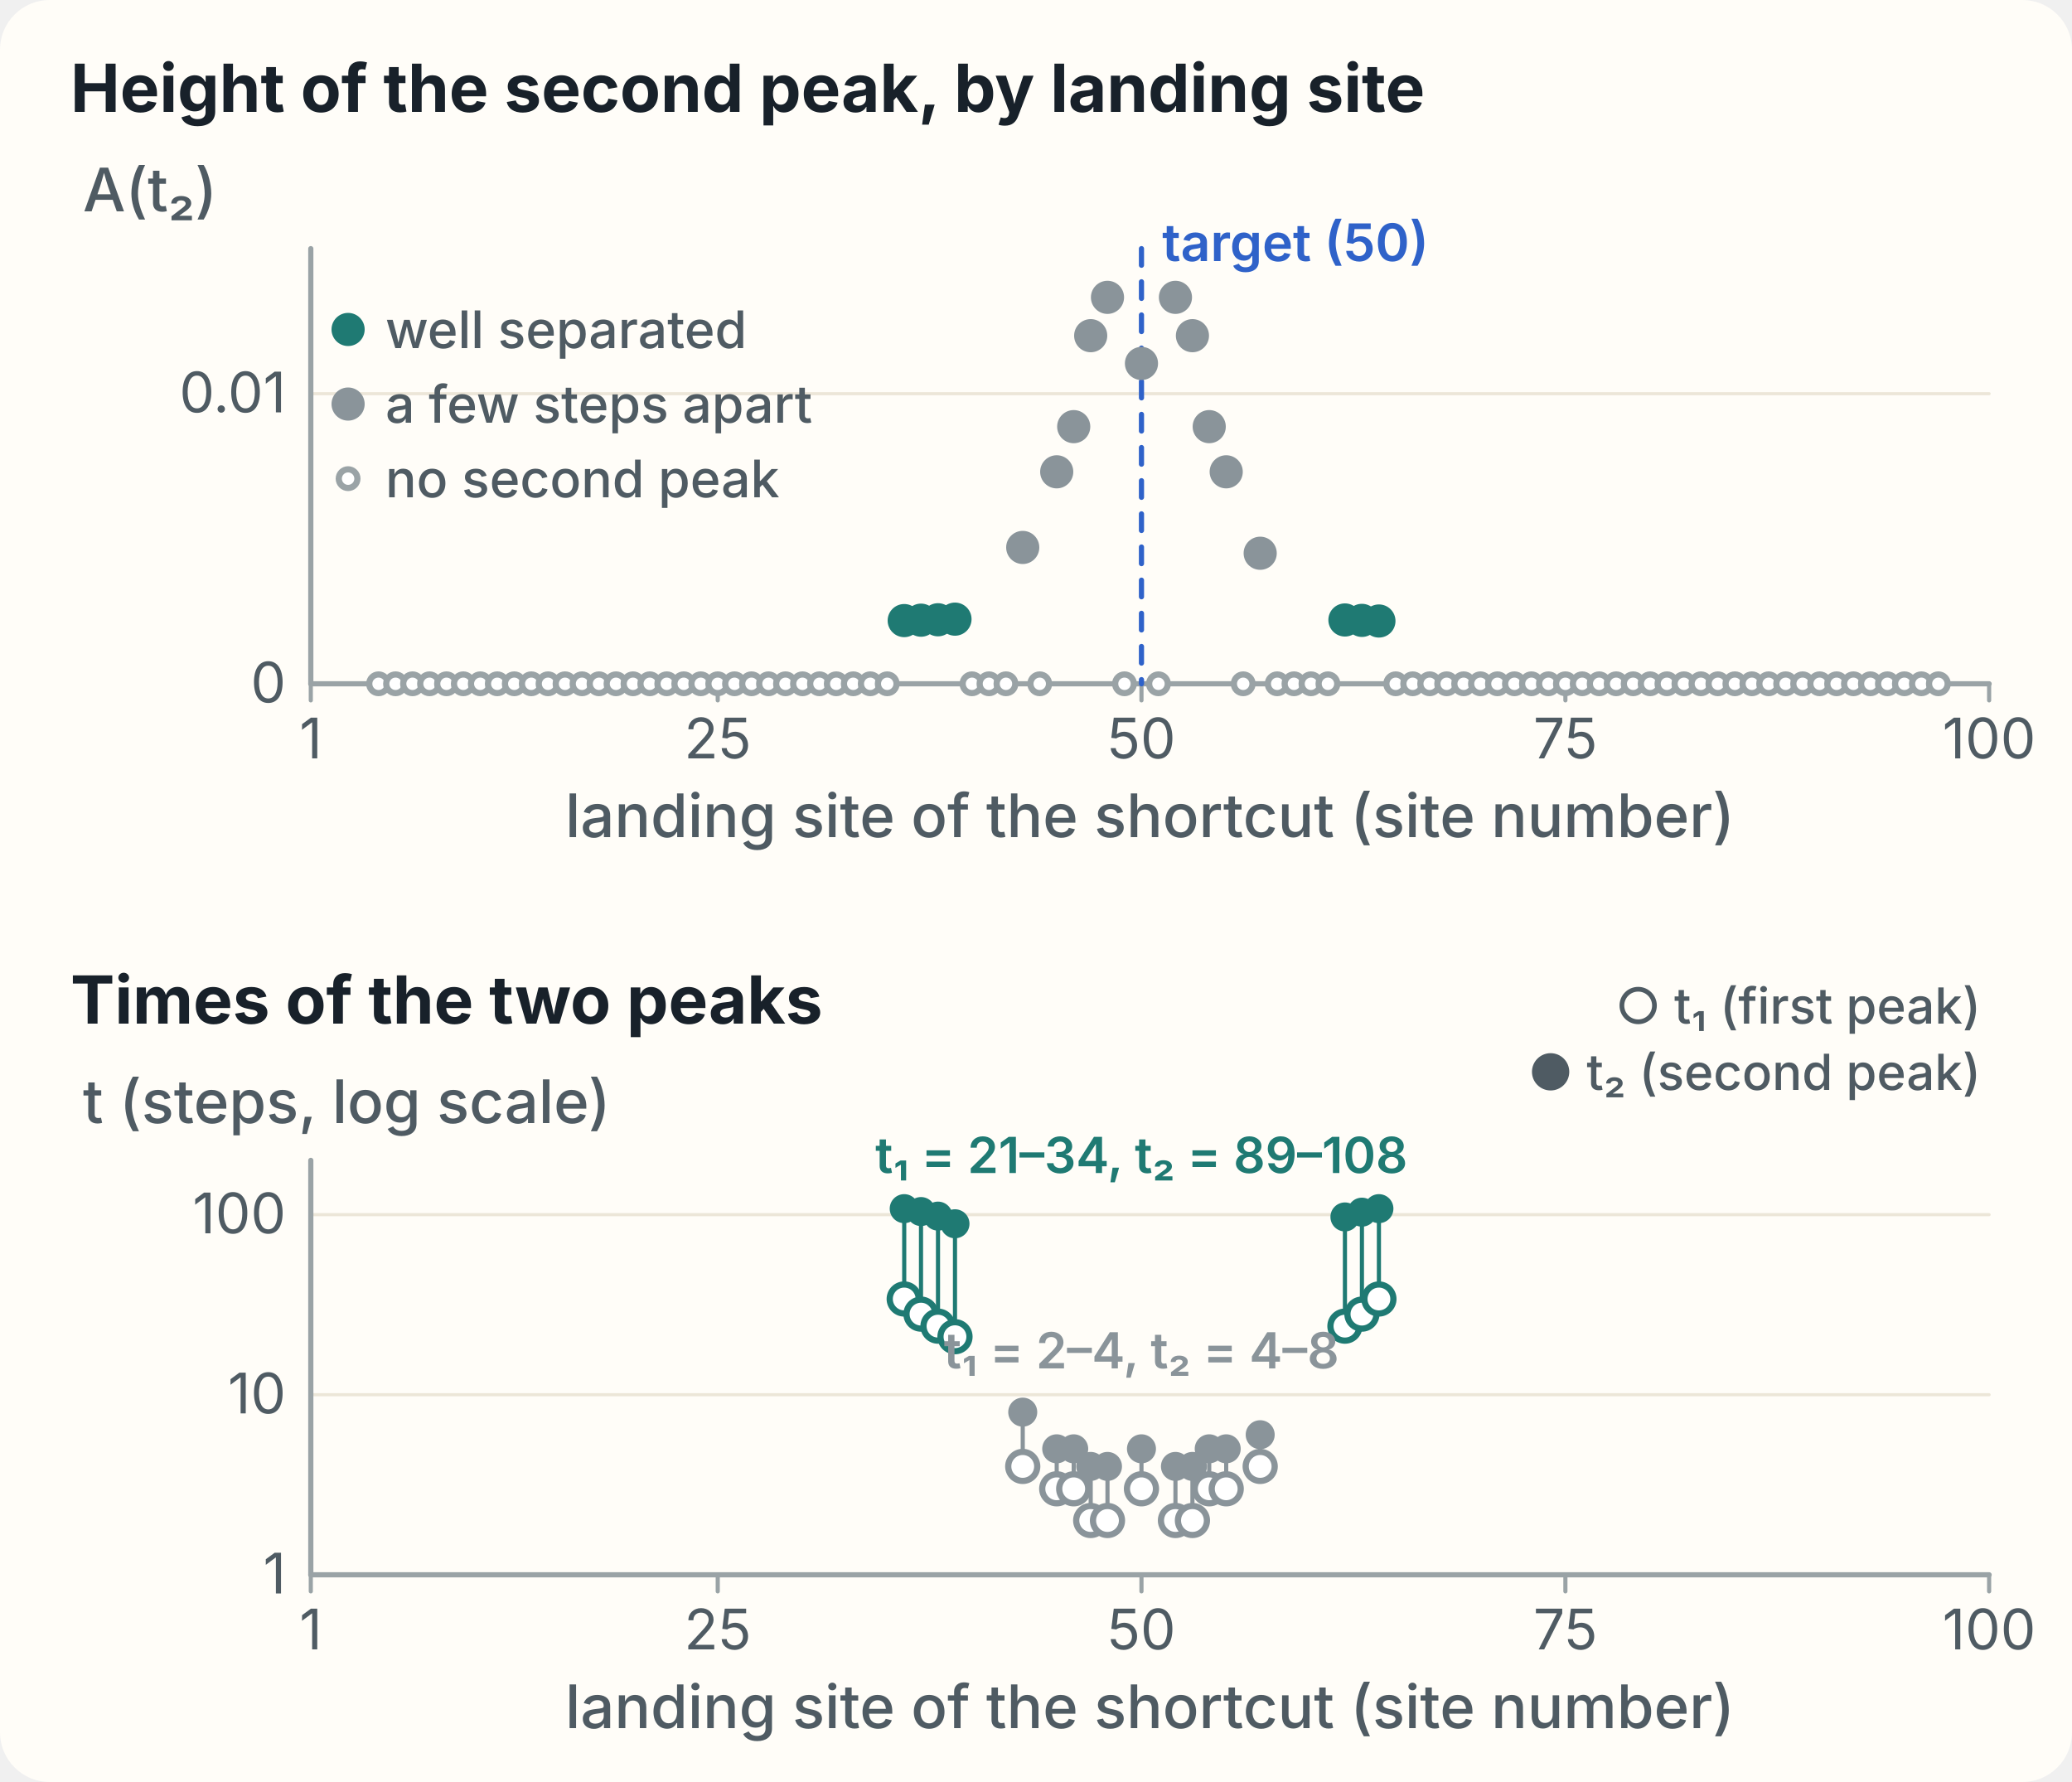
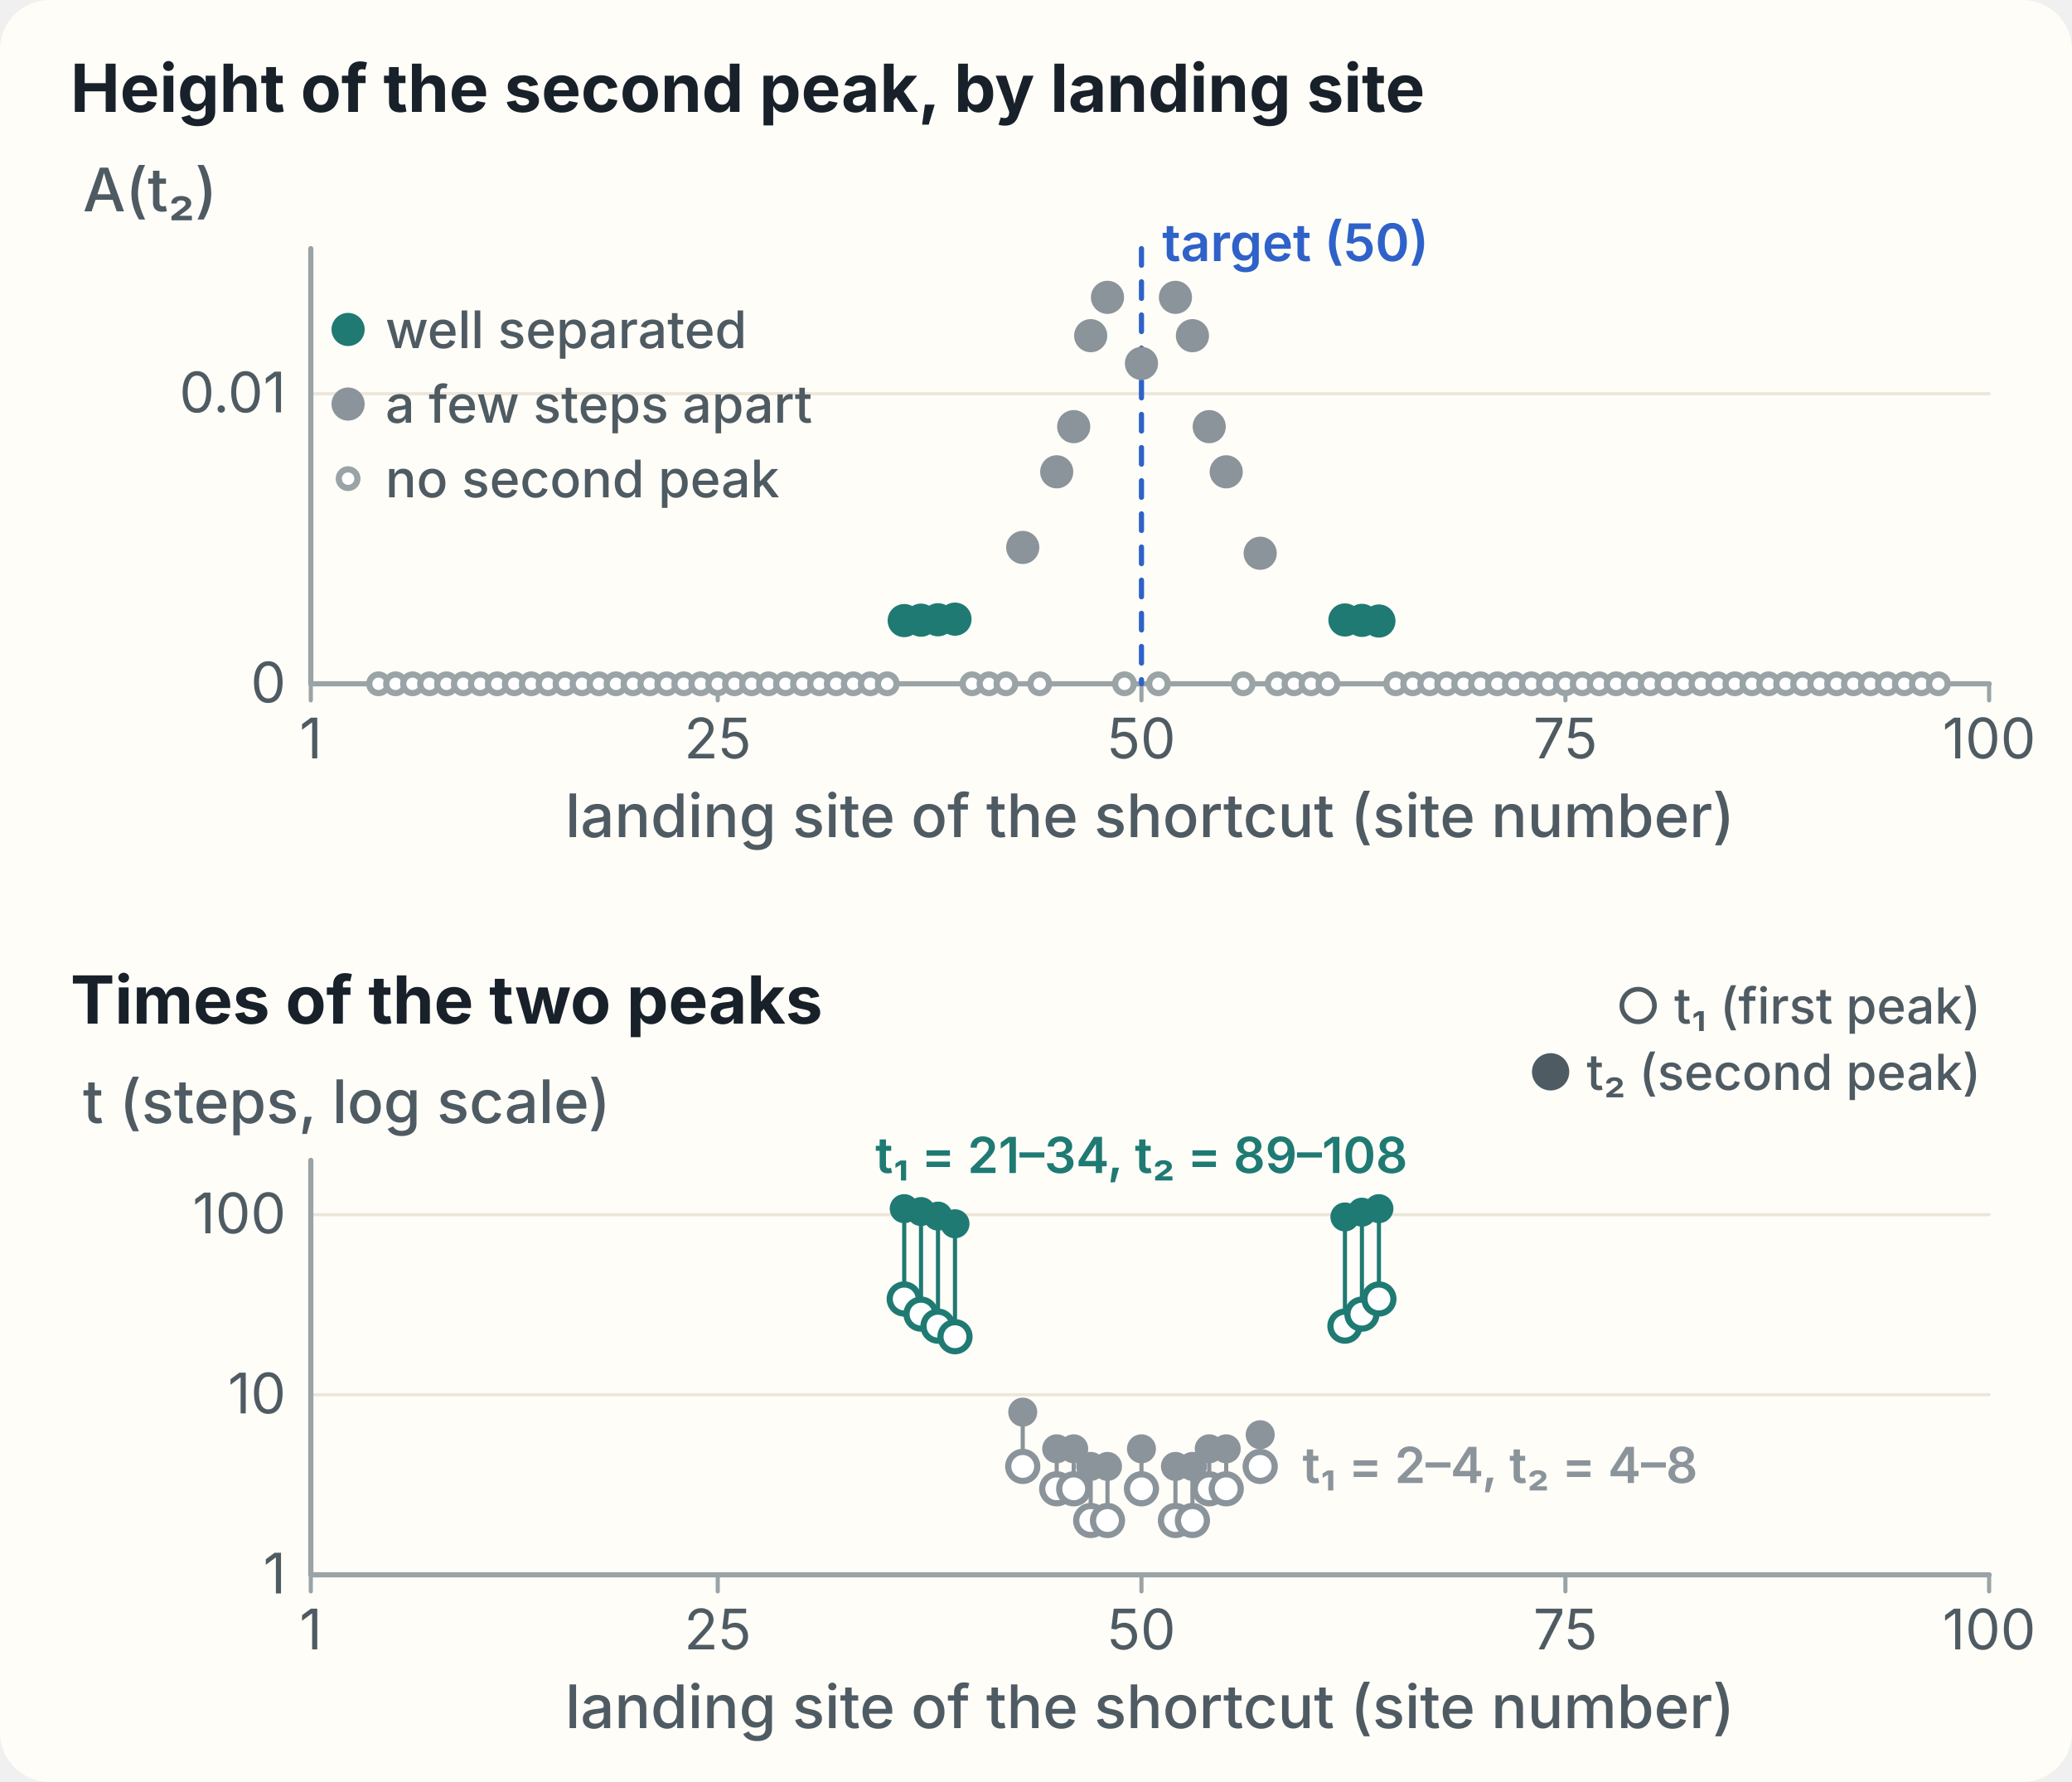
<svg xmlns="http://www.w3.org/2000/svg" width="1000" height="860" viewBox="0 0 1000 860" role="img" aria-label="Destination scan on a K = 6 ring: second-peak height and peak times against the shortcut's landing site">
  <rect width="1000" height="860" rx="24" fill="#fffdf8" />
  <text x="34.0" y="54.0" font-family="Inter, 'Helvetica Neue', Arial, 'PingFang SC', 'Hiragino Sans GB', 'Noto Sans CJK SC', 'Microsoft YaHei', sans-serif" font-size="32" font-weight="700" fill="#18212a" text-anchor="start">Height of the second peak, by landing site</text>
  <line x1="150.0" y1="330.0" x2="960.0" y2="330.0" stroke="#ece6d8" stroke-width="1.5" stroke-linecap="round" />
  <line x1="150.0" y1="190.0" x2="960.0" y2="190.0" stroke="#ece6d8" stroke-width="1.5" stroke-linecap="round" />
  <line x1="150.0" y1="330.0" x2="960.0" y2="330.0" stroke="#9aa3a6" stroke-width="2.5" stroke-linecap="round" />
  <line x1="150.0" y1="120.0" x2="150.0" y2="330.0" stroke="#9aa3a6" stroke-width="2.5" stroke-linecap="round" />
  <line x1="150.0" y1="330.0" x2="150.0" y2="338.0" stroke="#9aa3a6" stroke-width="2" stroke-linecap="round" />
  <text x="150.0" y="366.0" font-family="Inter, 'Helvetica Neue', Arial, 'PingFang SC', 'Hiragino Sans GB', 'Noto Sans CJK SC', 'Microsoft YaHei', sans-serif" font-size="27" font-weight="400" fill="#4f5b63" text-anchor="middle">1</text>
  <line x1="346.4" y1="330.0" x2="346.4" y2="338.0" stroke="#9aa3a6" stroke-width="2" stroke-linecap="round" />
  <text x="346.4" y="366.0" font-family="Inter, 'Helvetica Neue', Arial, 'PingFang SC', 'Hiragino Sans GB', 'Noto Sans CJK SC', 'Microsoft YaHei', sans-serif" font-size="27" font-weight="400" fill="#4f5b63" text-anchor="middle">25</text>
  <line x1="550.9" y1="330.0" x2="550.9" y2="338.0" stroke="#9aa3a6" stroke-width="2" stroke-linecap="round" />
  <text x="550.9" y="366.0" font-family="Inter, 'Helvetica Neue', Arial, 'PingFang SC', 'Hiragino Sans GB', 'Noto Sans CJK SC', 'Microsoft YaHei', sans-serif" font-size="27" font-weight="400" fill="#4f5b63" text-anchor="middle">50</text>
  <line x1="755.5" y1="330.0" x2="755.5" y2="338.0" stroke="#9aa3a6" stroke-width="2" stroke-linecap="round" />
  <text x="755.5" y="366.0" font-family="Inter, 'Helvetica Neue', Arial, 'PingFang SC', 'Hiragino Sans GB', 'Noto Sans CJK SC', 'Microsoft YaHei', sans-serif" font-size="27" font-weight="400" fill="#4f5b63" text-anchor="middle">75</text>
  <line x1="960.0" y1="330.0" x2="960.0" y2="338.0" stroke="#9aa3a6" stroke-width="2" stroke-linecap="round" />
  <text x="960.0" y="366.0" font-family="Inter, 'Helvetica Neue', Arial, 'PingFang SC', 'Hiragino Sans GB', 'Noto Sans CJK SC', 'Microsoft YaHei', sans-serif" font-size="27" font-weight="400" fill="#4f5b63" text-anchor="middle">100</text>
  <text x="138.0" y="339.0" font-family="Inter, 'Helvetica Neue', Arial, 'PingFang SC', 'Hiragino Sans GB', 'Noto Sans CJK SC', 'Microsoft YaHei', sans-serif" font-size="27" font-weight="400" fill="#4f5b63" text-anchor="end">0</text>
  <text x="138.0" y="199.0" font-family="Inter, 'Helvetica Neue', Arial, 'PingFang SC', 'Hiragino Sans GB', 'Noto Sans CJK SC', 'Microsoft YaHei', sans-serif" font-size="27" font-weight="400" fill="#4f5b63" text-anchor="end">0.01</text>
  <text x="555.0" y="404.0" font-family="Inter, 'Helvetica Neue', Arial, 'PingFang SC', 'Hiragino Sans GB', 'Noto Sans CJK SC', 'Microsoft YaHei', sans-serif" font-size="29" font-weight="500" fill="#4f5b63" text-anchor="middle">landing site of the shortcut (site number)</text>
  <text x="40.0" y="102.0" font-family="Inter, 'Helvetica Neue', Arial, 'PingFang SC', 'Hiragino Sans GB', 'Noto Sans CJK SC', 'Microsoft YaHei', sans-serif" font-size="29" font-weight="500" fill="#4f5b63" text-anchor="start">A(t₂)</text>
  <line x1="550.9" y1="120.0" x2="550.9" y2="330.0" stroke="#2f62c9" stroke-width="2.5" stroke-linecap="round" stroke-dasharray="8 8" />
  <text x="560.9" y="126.0" font-family="Inter, 'Helvetica Neue', Arial, 'PingFang SC', 'Hiragino Sans GB', 'Noto Sans CJK SC', 'Microsoft YaHei', sans-serif" font-size="25" font-weight="600" fill="#2f62c9" text-anchor="start">target (50)</text>
  <circle cx="182.7" cy="330.0" r="4.5" fill="#ffffff" stroke="#9aa3a6" stroke-width="3" />
  <circle cx="190.9" cy="330.0" r="4.5" fill="#ffffff" stroke="#9aa3a6" stroke-width="3" />
  <circle cx="199.1" cy="330.0" r="4.5" fill="#ffffff" stroke="#9aa3a6" stroke-width="3" />
  <circle cx="207.3" cy="330.0" r="4.5" fill="#ffffff" stroke="#9aa3a6" stroke-width="3" />
  <circle cx="215.5" cy="330.0" r="4.5" fill="#ffffff" stroke="#9aa3a6" stroke-width="3" />
  <circle cx="223.6" cy="330.0" r="4.5" fill="#ffffff" stroke="#9aa3a6" stroke-width="3" />
  <circle cx="231.8" cy="330.0" r="4.5" fill="#ffffff" stroke="#9aa3a6" stroke-width="3" />
  <circle cx="240.0" cy="330.0" r="4.5" fill="#ffffff" stroke="#9aa3a6" stroke-width="3" />
  <circle cx="248.2" cy="330.0" r="4.5" fill="#ffffff" stroke="#9aa3a6" stroke-width="3" />
  <circle cx="256.4" cy="330.0" r="4.5" fill="#ffffff" stroke="#9aa3a6" stroke-width="3" />
  <circle cx="264.5" cy="330.0" r="4.5" fill="#ffffff" stroke="#9aa3a6" stroke-width="3" />
  <circle cx="272.7" cy="330.0" r="4.5" fill="#ffffff" stroke="#9aa3a6" stroke-width="3" />
  <circle cx="280.9" cy="330.0" r="4.5" fill="#ffffff" stroke="#9aa3a6" stroke-width="3" />
  <circle cx="289.1" cy="330.0" r="4.5" fill="#ffffff" stroke="#9aa3a6" stroke-width="3" />
  <circle cx="297.3" cy="330.0" r="4.5" fill="#ffffff" stroke="#9aa3a6" stroke-width="3" />
  <circle cx="305.5" cy="330.0" r="4.5" fill="#ffffff" stroke="#9aa3a6" stroke-width="3" />
  <circle cx="313.6" cy="330.0" r="4.5" fill="#ffffff" stroke="#9aa3a6" stroke-width="3" />
  <circle cx="321.8" cy="330.0" r="4.5" fill="#ffffff" stroke="#9aa3a6" stroke-width="3" />
  <circle cx="330.0" cy="330.0" r="4.5" fill="#ffffff" stroke="#9aa3a6" stroke-width="3" />
  <circle cx="338.2" cy="330.0" r="4.5" fill="#ffffff" stroke="#9aa3a6" stroke-width="3" />
  <circle cx="346.4" cy="330.0" r="4.5" fill="#ffffff" stroke="#9aa3a6" stroke-width="3" />
  <circle cx="354.5" cy="330.0" r="4.5" fill="#ffffff" stroke="#9aa3a6" stroke-width="3" />
  <circle cx="362.7" cy="330.0" r="4.5" fill="#ffffff" stroke="#9aa3a6" stroke-width="3" />
  <circle cx="370.9" cy="330.0" r="4.5" fill="#ffffff" stroke="#9aa3a6" stroke-width="3" />
  <circle cx="379.1" cy="330.0" r="4.5" fill="#ffffff" stroke="#9aa3a6" stroke-width="3" />
  <circle cx="387.3" cy="330.0" r="4.5" fill="#ffffff" stroke="#9aa3a6" stroke-width="3" />
  <circle cx="395.5" cy="330.0" r="4.5" fill="#ffffff" stroke="#9aa3a6" stroke-width="3" />
  <circle cx="403.6" cy="330.0" r="4.5" fill="#ffffff" stroke="#9aa3a6" stroke-width="3" />
  <circle cx="411.8" cy="330.0" r="4.5" fill="#ffffff" stroke="#9aa3a6" stroke-width="3" />
  <circle cx="420.0" cy="330.0" r="4.5" fill="#ffffff" stroke="#9aa3a6" stroke-width="3" />
  <circle cx="428.2" cy="330.0" r="4.5" fill="#ffffff" stroke="#9aa3a6" stroke-width="3" />
  <circle cx="469.1" cy="330.0" r="4.5" fill="#ffffff" stroke="#9aa3a6" stroke-width="3" />
  <circle cx="477.3" cy="330.0" r="4.5" fill="#ffffff" stroke="#9aa3a6" stroke-width="3" />
  <circle cx="485.5" cy="330.0" r="4.5" fill="#ffffff" stroke="#9aa3a6" stroke-width="3" />
  <circle cx="501.8" cy="330.0" r="4.5" fill="#ffffff" stroke="#9aa3a6" stroke-width="3" />
  <circle cx="542.7" cy="330.0" r="4.5" fill="#ffffff" stroke="#9aa3a6" stroke-width="3" />
  <circle cx="559.1" cy="330.0" r="4.5" fill="#ffffff" stroke="#9aa3a6" stroke-width="3" />
  <circle cx="600.0" cy="330.0" r="4.5" fill="#ffffff" stroke="#9aa3a6" stroke-width="3" />
  <circle cx="616.4" cy="330.0" r="4.5" fill="#ffffff" stroke="#9aa3a6" stroke-width="3" />
  <circle cx="624.5" cy="330.0" r="4.5" fill="#ffffff" stroke="#9aa3a6" stroke-width="3" />
  <circle cx="632.7" cy="330.0" r="4.5" fill="#ffffff" stroke="#9aa3a6" stroke-width="3" />
  <circle cx="640.9" cy="330.0" r="4.5" fill="#ffffff" stroke="#9aa3a6" stroke-width="3" />
  <circle cx="673.6" cy="330.0" r="4.5" fill="#ffffff" stroke="#9aa3a6" stroke-width="3" />
  <circle cx="681.8" cy="330.0" r="4.5" fill="#ffffff" stroke="#9aa3a6" stroke-width="3" />
  <circle cx="690.0" cy="330.0" r="4.5" fill="#ffffff" stroke="#9aa3a6" stroke-width="3" />
  <circle cx="698.2" cy="330.0" r="4.5" fill="#ffffff" stroke="#9aa3a6" stroke-width="3" />
  <circle cx="706.4" cy="330.0" r="4.5" fill="#ffffff" stroke="#9aa3a6" stroke-width="3" />
  <circle cx="714.5" cy="330.0" r="4.5" fill="#ffffff" stroke="#9aa3a6" stroke-width="3" />
  <circle cx="722.7" cy="330.0" r="4.5" fill="#ffffff" stroke="#9aa3a6" stroke-width="3" />
  <circle cx="730.9" cy="330.0" r="4.5" fill="#ffffff" stroke="#9aa3a6" stroke-width="3" />
  <circle cx="739.1" cy="330.0" r="4.5" fill="#ffffff" stroke="#9aa3a6" stroke-width="3" />
  <circle cx="747.3" cy="330.0" r="4.5" fill="#ffffff" stroke="#9aa3a6" stroke-width="3" />
  <circle cx="755.5" cy="330.0" r="4.5" fill="#ffffff" stroke="#9aa3a6" stroke-width="3" />
  <circle cx="763.6" cy="330.0" r="4.5" fill="#ffffff" stroke="#9aa3a6" stroke-width="3" />
  <circle cx="771.8" cy="330.0" r="4.5" fill="#ffffff" stroke="#9aa3a6" stroke-width="3" />
  <circle cx="780.0" cy="330.0" r="4.5" fill="#ffffff" stroke="#9aa3a6" stroke-width="3" />
  <circle cx="788.2" cy="330.0" r="4.5" fill="#ffffff" stroke="#9aa3a6" stroke-width="3" />
  <circle cx="796.4" cy="330.0" r="4.5" fill="#ffffff" stroke="#9aa3a6" stroke-width="3" />
  <circle cx="804.5" cy="330.0" r="4.5" fill="#ffffff" stroke="#9aa3a6" stroke-width="3" />
  <circle cx="812.7" cy="330.0" r="4.5" fill="#ffffff" stroke="#9aa3a6" stroke-width="3" />
  <circle cx="820.9" cy="330.0" r="4.5" fill="#ffffff" stroke="#9aa3a6" stroke-width="3" />
  <circle cx="829.1" cy="330.0" r="4.5" fill="#ffffff" stroke="#9aa3a6" stroke-width="3" />
  <circle cx="837.3" cy="330.0" r="4.5" fill="#ffffff" stroke="#9aa3a6" stroke-width="3" />
  <circle cx="845.5" cy="330.0" r="4.5" fill="#ffffff" stroke="#9aa3a6" stroke-width="3" />
  <circle cx="853.6" cy="330.0" r="4.5" fill="#ffffff" stroke="#9aa3a6" stroke-width="3" />
  <circle cx="861.8" cy="330.0" r="4.5" fill="#ffffff" stroke="#9aa3a6" stroke-width="3" />
  <circle cx="870.0" cy="330.0" r="4.5" fill="#ffffff" stroke="#9aa3a6" stroke-width="3" />
  <circle cx="878.2" cy="330.0" r="4.5" fill="#ffffff" stroke="#9aa3a6" stroke-width="3" />
  <circle cx="886.4" cy="330.0" r="4.5" fill="#ffffff" stroke="#9aa3a6" stroke-width="3" />
  <circle cx="894.5" cy="330.0" r="4.5" fill="#ffffff" stroke="#9aa3a6" stroke-width="3" />
  <circle cx="902.7" cy="330.0" r="4.5" fill="#ffffff" stroke="#9aa3a6" stroke-width="3" />
  <circle cx="910.9" cy="330.0" r="4.5" fill="#ffffff" stroke="#9aa3a6" stroke-width="3" />
  <circle cx="919.1" cy="330.0" r="4.5" fill="#ffffff" stroke="#9aa3a6" stroke-width="3" />
  <circle cx="927.3" cy="330.0" r="4.5" fill="#ffffff" stroke="#9aa3a6" stroke-width="3" />
  <circle cx="935.5" cy="330.0" r="4.5" fill="#ffffff" stroke="#9aa3a6" stroke-width="3" />
  <circle cx="493.6" cy="264.2" r="8" fill="#8a949a" />
  <circle cx="510.0" cy="227.7" r="8" fill="#8a949a" />
  <circle cx="518.2" cy="205.9" r="8" fill="#8a949a" />
  <circle cx="526.4" cy="162.0" r="8" fill="#8a949a" />
  <circle cx="534.5" cy="143.5" r="8" fill="#8a949a" />
  <circle cx="550.9" cy="175.4" r="8" fill="#8a949a" />
  <circle cx="567.3" cy="143.5" r="8" fill="#8a949a" />
  <circle cx="575.5" cy="162.0" r="8" fill="#8a949a" />
  <circle cx="583.6" cy="205.9" r="8" fill="#8a949a" />
  <circle cx="591.8" cy="227.7" r="8" fill="#8a949a" />
  <circle cx="608.2" cy="267.0" r="8" fill="#8a949a" />
  <circle cx="436.4" cy="299.5" r="8" fill="#1f7a73" />
  <circle cx="444.5" cy="299.3" r="8" fill="#1f7a73" />
  <circle cx="452.7" cy="299.1" r="8" fill="#1f7a73" />
  <circle cx="460.9" cy="298.8" r="8" fill="#1f7a73" />
  <circle cx="649.1" cy="299.2" r="8" fill="#1f7a73" />
  <circle cx="657.3" cy="299.4" r="8" fill="#1f7a73" />
  <circle cx="665.5" cy="299.7" r="8" fill="#1f7a73" />
  <circle cx="168.0" cy="159.0" r="8" fill="#1f7a73" />
  <text x="186.0" y="168.0" font-family="Inter, 'Helvetica Neue', Arial, 'PingFang SC', 'Hiragino Sans GB', 'Noto Sans CJK SC', 'Microsoft YaHei', sans-serif" font-size="25" font-weight="500" fill="#4f5b63" text-anchor="start">well separated</text>
  <circle cx="168.0" cy="195.0" r="8" fill="#8a949a" />
  <text x="186.0" y="204.0" font-family="Inter, 'Helvetica Neue', Arial, 'PingFang SC', 'Hiragino Sans GB', 'Noto Sans CJK SC', 'Microsoft YaHei', sans-serif" font-size="25" font-weight="500" fill="#4f5b63" text-anchor="start">a few steps apart</text>
  <circle cx="168.0" cy="231.0" r="4.5" fill="#ffffff" stroke="#9aa3a6" stroke-width="3" />
  <text x="186.0" y="240.0" font-family="Inter, 'Helvetica Neue', Arial, 'PingFang SC', 'Hiragino Sans GB', 'Noto Sans CJK SC', 'Microsoft YaHei', sans-serif" font-size="25" font-weight="500" fill="#4f5b63" text-anchor="start">no second peak</text>
  <text x="34.0" y="494.0" font-family="Inter, 'Helvetica Neue', Arial, 'PingFang SC', 'Hiragino Sans GB', 'Noto Sans CJK SC', 'Microsoft YaHei', sans-serif" font-size="32" font-weight="700" fill="#18212a" text-anchor="start">Times of the two peaks</text>
  <line x1="150.0" y1="760.0" x2="960.0" y2="760.0" stroke="#ece6d8" stroke-width="1.5" stroke-linecap="round" />
  <line x1="150.0" y1="673.1" x2="960.0" y2="673.1" stroke="#ece6d8" stroke-width="1.5" stroke-linecap="round" />
  <line x1="150.0" y1="586.2" x2="960.0" y2="586.2" stroke="#ece6d8" stroke-width="1.5" stroke-linecap="round" />
  <line x1="150.0" y1="760.0" x2="960.0" y2="760.0" stroke="#9aa3a6" stroke-width="2.5" stroke-linecap="round" />
  <line x1="150.0" y1="560.0" x2="150.0" y2="760.0" stroke="#9aa3a6" stroke-width="2.5" stroke-linecap="round" />
  <line x1="150.0" y1="760.0" x2="150.0" y2="768.0" stroke="#9aa3a6" stroke-width="2" stroke-linecap="round" />
  <text x="150.0" y="796.0" font-family="Inter, 'Helvetica Neue', Arial, 'PingFang SC', 'Hiragino Sans GB', 'Noto Sans CJK SC', 'Microsoft YaHei', sans-serif" font-size="27" font-weight="400" fill="#4f5b63" text-anchor="middle">1</text>
  <line x1="346.4" y1="760.0" x2="346.4" y2="768.0" stroke="#9aa3a6" stroke-width="2" stroke-linecap="round" />
  <text x="346.4" y="796.0" font-family="Inter, 'Helvetica Neue', Arial, 'PingFang SC', 'Hiragino Sans GB', 'Noto Sans CJK SC', 'Microsoft YaHei', sans-serif" font-size="27" font-weight="400" fill="#4f5b63" text-anchor="middle">25</text>
  <line x1="550.9" y1="760.0" x2="550.9" y2="768.0" stroke="#9aa3a6" stroke-width="2" stroke-linecap="round" />
  <text x="550.9" y="796.0" font-family="Inter, 'Helvetica Neue', Arial, 'PingFang SC', 'Hiragino Sans GB', 'Noto Sans CJK SC', 'Microsoft YaHei', sans-serif" font-size="27" font-weight="400" fill="#4f5b63" text-anchor="middle">50</text>
  <line x1="755.5" y1="760.0" x2="755.5" y2="768.0" stroke="#9aa3a6" stroke-width="2" stroke-linecap="round" />
  <text x="755.5" y="796.0" font-family="Inter, 'Helvetica Neue', Arial, 'PingFang SC', 'Hiragino Sans GB', 'Noto Sans CJK SC', 'Microsoft YaHei', sans-serif" font-size="27" font-weight="400" fill="#4f5b63" text-anchor="middle">75</text>
  <line x1="960.0" y1="760.0" x2="960.0" y2="768.0" stroke="#9aa3a6" stroke-width="2" stroke-linecap="round" />
  <text x="960.0" y="796.0" font-family="Inter, 'Helvetica Neue', Arial, 'PingFang SC', 'Hiragino Sans GB', 'Noto Sans CJK SC', 'Microsoft YaHei', sans-serif" font-size="27" font-weight="400" fill="#4f5b63" text-anchor="middle">100</text>
  <text x="138.0" y="769.0" font-family="Inter, 'Helvetica Neue', Arial, 'PingFang SC', 'Hiragino Sans GB', 'Noto Sans CJK SC', 'Microsoft YaHei', sans-serif" font-size="27" font-weight="400" fill="#4f5b63" text-anchor="end">1</text>
  <text x="138.0" y="682.1" font-family="Inter, 'Helvetica Neue', Arial, 'PingFang SC', 'Hiragino Sans GB', 'Noto Sans CJK SC', 'Microsoft YaHei', sans-serif" font-size="27" font-weight="400" fill="#4f5b63" text-anchor="end">10</text>
  <text x="138.0" y="595.2" font-family="Inter, 'Helvetica Neue', Arial, 'PingFang SC', 'Hiragino Sans GB', 'Noto Sans CJK SC', 'Microsoft YaHei', sans-serif" font-size="27" font-weight="400" fill="#4f5b63" text-anchor="end">100</text>
  <text x="555.0" y="834.0" font-family="Inter, 'Helvetica Neue', Arial, 'PingFang SC', 'Hiragino Sans GB', 'Noto Sans CJK SC', 'Microsoft YaHei', sans-serif" font-size="29" font-weight="500" fill="#4f5b63" text-anchor="middle">landing site of the shortcut (site number)</text>
  <text x="40.0" y="542.0" font-family="Inter, 'Helvetica Neue', Arial, 'PingFang SC', 'Hiragino Sans GB', 'Noto Sans CJK SC', 'Microsoft YaHei', sans-serif" font-size="29" font-weight="500" fill="#4f5b63" text-anchor="start">t (steps, log scale)</text>
  <line x1="493.6" y1="707.7" x2="493.6" y2="681.5" stroke="#8a949a" stroke-width="2" stroke-linecap="round" />
  <circle cx="493.6" cy="707.7" r="7" fill="#ffffff" stroke="#8a949a" stroke-width="3" />
  <circle cx="493.6" cy="681.5" r="7" fill="#8a949a" />
  <line x1="510.0" y1="718.5" x2="510.0" y2="699.2" stroke="#8a949a" stroke-width="2" stroke-linecap="round" />
  <circle cx="510.0" cy="718.5" r="7" fill="#ffffff" stroke="#8a949a" stroke-width="3" />
  <circle cx="510.0" cy="699.2" r="7" fill="#8a949a" />
  <line x1="518.2" y1="718.5" x2="518.2" y2="699.2" stroke="#8a949a" stroke-width="2" stroke-linecap="round" />
  <circle cx="518.2" cy="718.5" r="7" fill="#ffffff" stroke="#8a949a" stroke-width="3" />
  <circle cx="518.2" cy="699.2" r="7" fill="#8a949a" />
  <line x1="526.4" y1="733.8" x2="526.4" y2="707.7" stroke="#8a949a" stroke-width="2" stroke-linecap="round" />
  <circle cx="526.4" cy="733.8" r="7" fill="#ffffff" stroke="#8a949a" stroke-width="3" />
  <circle cx="526.4" cy="707.7" r="7" fill="#8a949a" />
  <line x1="534.5" y1="733.8" x2="534.5" y2="707.7" stroke="#8a949a" stroke-width="2" stroke-linecap="round" />
  <circle cx="534.5" cy="733.8" r="7" fill="#ffffff" stroke="#8a949a" stroke-width="3" />
  <circle cx="534.5" cy="707.7" r="7" fill="#8a949a" />
  <line x1="550.9" y1="718.5" x2="550.9" y2="699.2" stroke="#8a949a" stroke-width="2" stroke-linecap="round" />
  <circle cx="550.9" cy="718.5" r="7" fill="#ffffff" stroke="#8a949a" stroke-width="3" />
  <circle cx="550.9" cy="699.2" r="7" fill="#8a949a" />
  <line x1="567.3" y1="733.8" x2="567.3" y2="707.7" stroke="#8a949a" stroke-width="2" stroke-linecap="round" />
  <circle cx="567.3" cy="733.8" r="7" fill="#ffffff" stroke="#8a949a" stroke-width="3" />
  <circle cx="567.3" cy="707.7" r="7" fill="#8a949a" />
  <line x1="575.5" y1="733.8" x2="575.5" y2="707.7" stroke="#8a949a" stroke-width="2" stroke-linecap="round" />
  <circle cx="575.5" cy="733.8" r="7" fill="#ffffff" stroke="#8a949a" stroke-width="3" />
  <circle cx="575.5" cy="707.7" r="7" fill="#8a949a" />
  <line x1="583.6" y1="718.5" x2="583.6" y2="699.2" stroke="#8a949a" stroke-width="2" stroke-linecap="round" />
  <circle cx="583.6" cy="718.5" r="7" fill="#ffffff" stroke="#8a949a" stroke-width="3" />
  <circle cx="583.6" cy="699.2" r="7" fill="#8a949a" />
  <line x1="591.8" y1="718.5" x2="591.8" y2="699.2" stroke="#8a949a" stroke-width="2" stroke-linecap="round" />
  <circle cx="591.8" cy="718.5" r="7" fill="#ffffff" stroke="#8a949a" stroke-width="3" />
  <circle cx="591.8" cy="699.2" r="7" fill="#8a949a" />
  <line x1="608.2" y1="707.7" x2="608.2" y2="692.4" stroke="#8a949a" stroke-width="2" stroke-linecap="round" />
  <circle cx="608.2" cy="707.7" r="7" fill="#ffffff" stroke="#8a949a" stroke-width="3" />
  <circle cx="608.2" cy="692.4" r="7" fill="#8a949a" />
  <line x1="436.4" y1="626.9" x2="436.4" y2="583.3" stroke="#1f7a73" stroke-width="2" stroke-linecap="round" />
  <circle cx="436.4" cy="626.9" r="7" fill="#ffffff" stroke="#1f7a73" stroke-width="3" />
  <circle cx="436.4" cy="583.3" r="7" fill="#1f7a73" />
  <line x1="444.5" y1="634.2" x2="444.5" y2="584.7" stroke="#1f7a73" stroke-width="2" stroke-linecap="round" />
  <circle cx="444.5" cy="634.2" r="7" fill="#ffffff" stroke="#1f7a73" stroke-width="3" />
  <circle cx="444.5" cy="584.7" r="7" fill="#1f7a73" />
  <line x1="452.7" y1="640.0" x2="452.7" y2="586.9" stroke="#1f7a73" stroke-width="2" stroke-linecap="round" />
  <circle cx="452.7" cy="640.0" r="7" fill="#ffffff" stroke="#1f7a73" stroke-width="3" />
  <circle cx="452.7" cy="586.9" r="7" fill="#1f7a73" />
  <line x1="460.9" y1="645.1" x2="460.9" y2="590.6" stroke="#1f7a73" stroke-width="2" stroke-linecap="round" />
  <circle cx="460.9" cy="645.1" r="7" fill="#ffffff" stroke="#1f7a73" stroke-width="3" />
  <circle cx="460.9" cy="590.6" r="7" fill="#1f7a73" />
  <line x1="649.1" y1="640.0" x2="649.1" y2="587.3" stroke="#1f7a73" stroke-width="2" stroke-linecap="round" />
  <circle cx="649.1" cy="640.0" r="7" fill="#ffffff" stroke="#1f7a73" stroke-width="3" />
  <circle cx="649.1" cy="587.3" r="7" fill="#1f7a73" />
  <line x1="657.3" y1="634.2" x2="657.3" y2="585.0" stroke="#1f7a73" stroke-width="2" stroke-linecap="round" />
  <circle cx="657.3" cy="634.2" r="7" fill="#ffffff" stroke="#1f7a73" stroke-width="3" />
  <circle cx="657.3" cy="585.0" r="7" fill="#1f7a73" />
  <line x1="665.5" y1="626.9" x2="665.5" y2="583.3" stroke="#1f7a73" stroke-width="2" stroke-linecap="round" />
  <circle cx="665.5" cy="626.9" r="7" fill="#ffffff" stroke="#1f7a73" stroke-width="3" />
  <circle cx="665.5" cy="583.3" r="7" fill="#1f7a73" />
-   <text x="550.9" y="660.4" font-family="Inter, 'Helvetica Neue', Arial, 'PingFang SC', 'Hiragino Sans GB', 'Noto Sans CJK SC', 'Microsoft YaHei', sans-serif" font-size="24" font-weight="600" fill="#8a949a" text-anchor="middle">t₁ = 2–4, t₂ = 4–8</text>
+   <text x="628.6" y="715.7" font-family="Inter, 'Helvetica Neue', Arial, 'PingFang SC', 'Hiragino Sans GB', 'Noto Sans CJK SC', 'Microsoft YaHei', sans-serif" font-size="24" font-weight="600" fill="#8a949a" text-anchor="start">t₁ = 2–4, t₂ = 4–8</text>
  <text x="550.9" y="566.1" font-family="Inter, 'Helvetica Neue', Arial, 'PingFang SC', 'Hiragino Sans GB', 'Noto Sans CJK SC', 'Microsoft YaHei', sans-serif" font-size="24" font-weight="600" fill="#1f7a73" text-anchor="middle">t₁ = 21–34, t₂ = 89–108</text>
  <text x="956.0" y="494.0" font-family="Inter, 'Helvetica Neue', Arial, 'PingFang SC', 'Hiragino Sans GB', 'Noto Sans CJK SC', 'Microsoft YaHei', sans-serif" font-size="24" font-weight="500" fill="#4f5b63" text-anchor="end">○ t₁ (first peak)</text>
  <text x="956.0" y="526.0" font-family="Inter, 'Helvetica Neue', Arial, 'PingFang SC', 'Hiragino Sans GB', 'Noto Sans CJK SC', 'Microsoft YaHei', sans-serif" font-size="24" font-weight="500" fill="#4f5b63" text-anchor="end">● t₂ (second peak)</text>
</svg>
